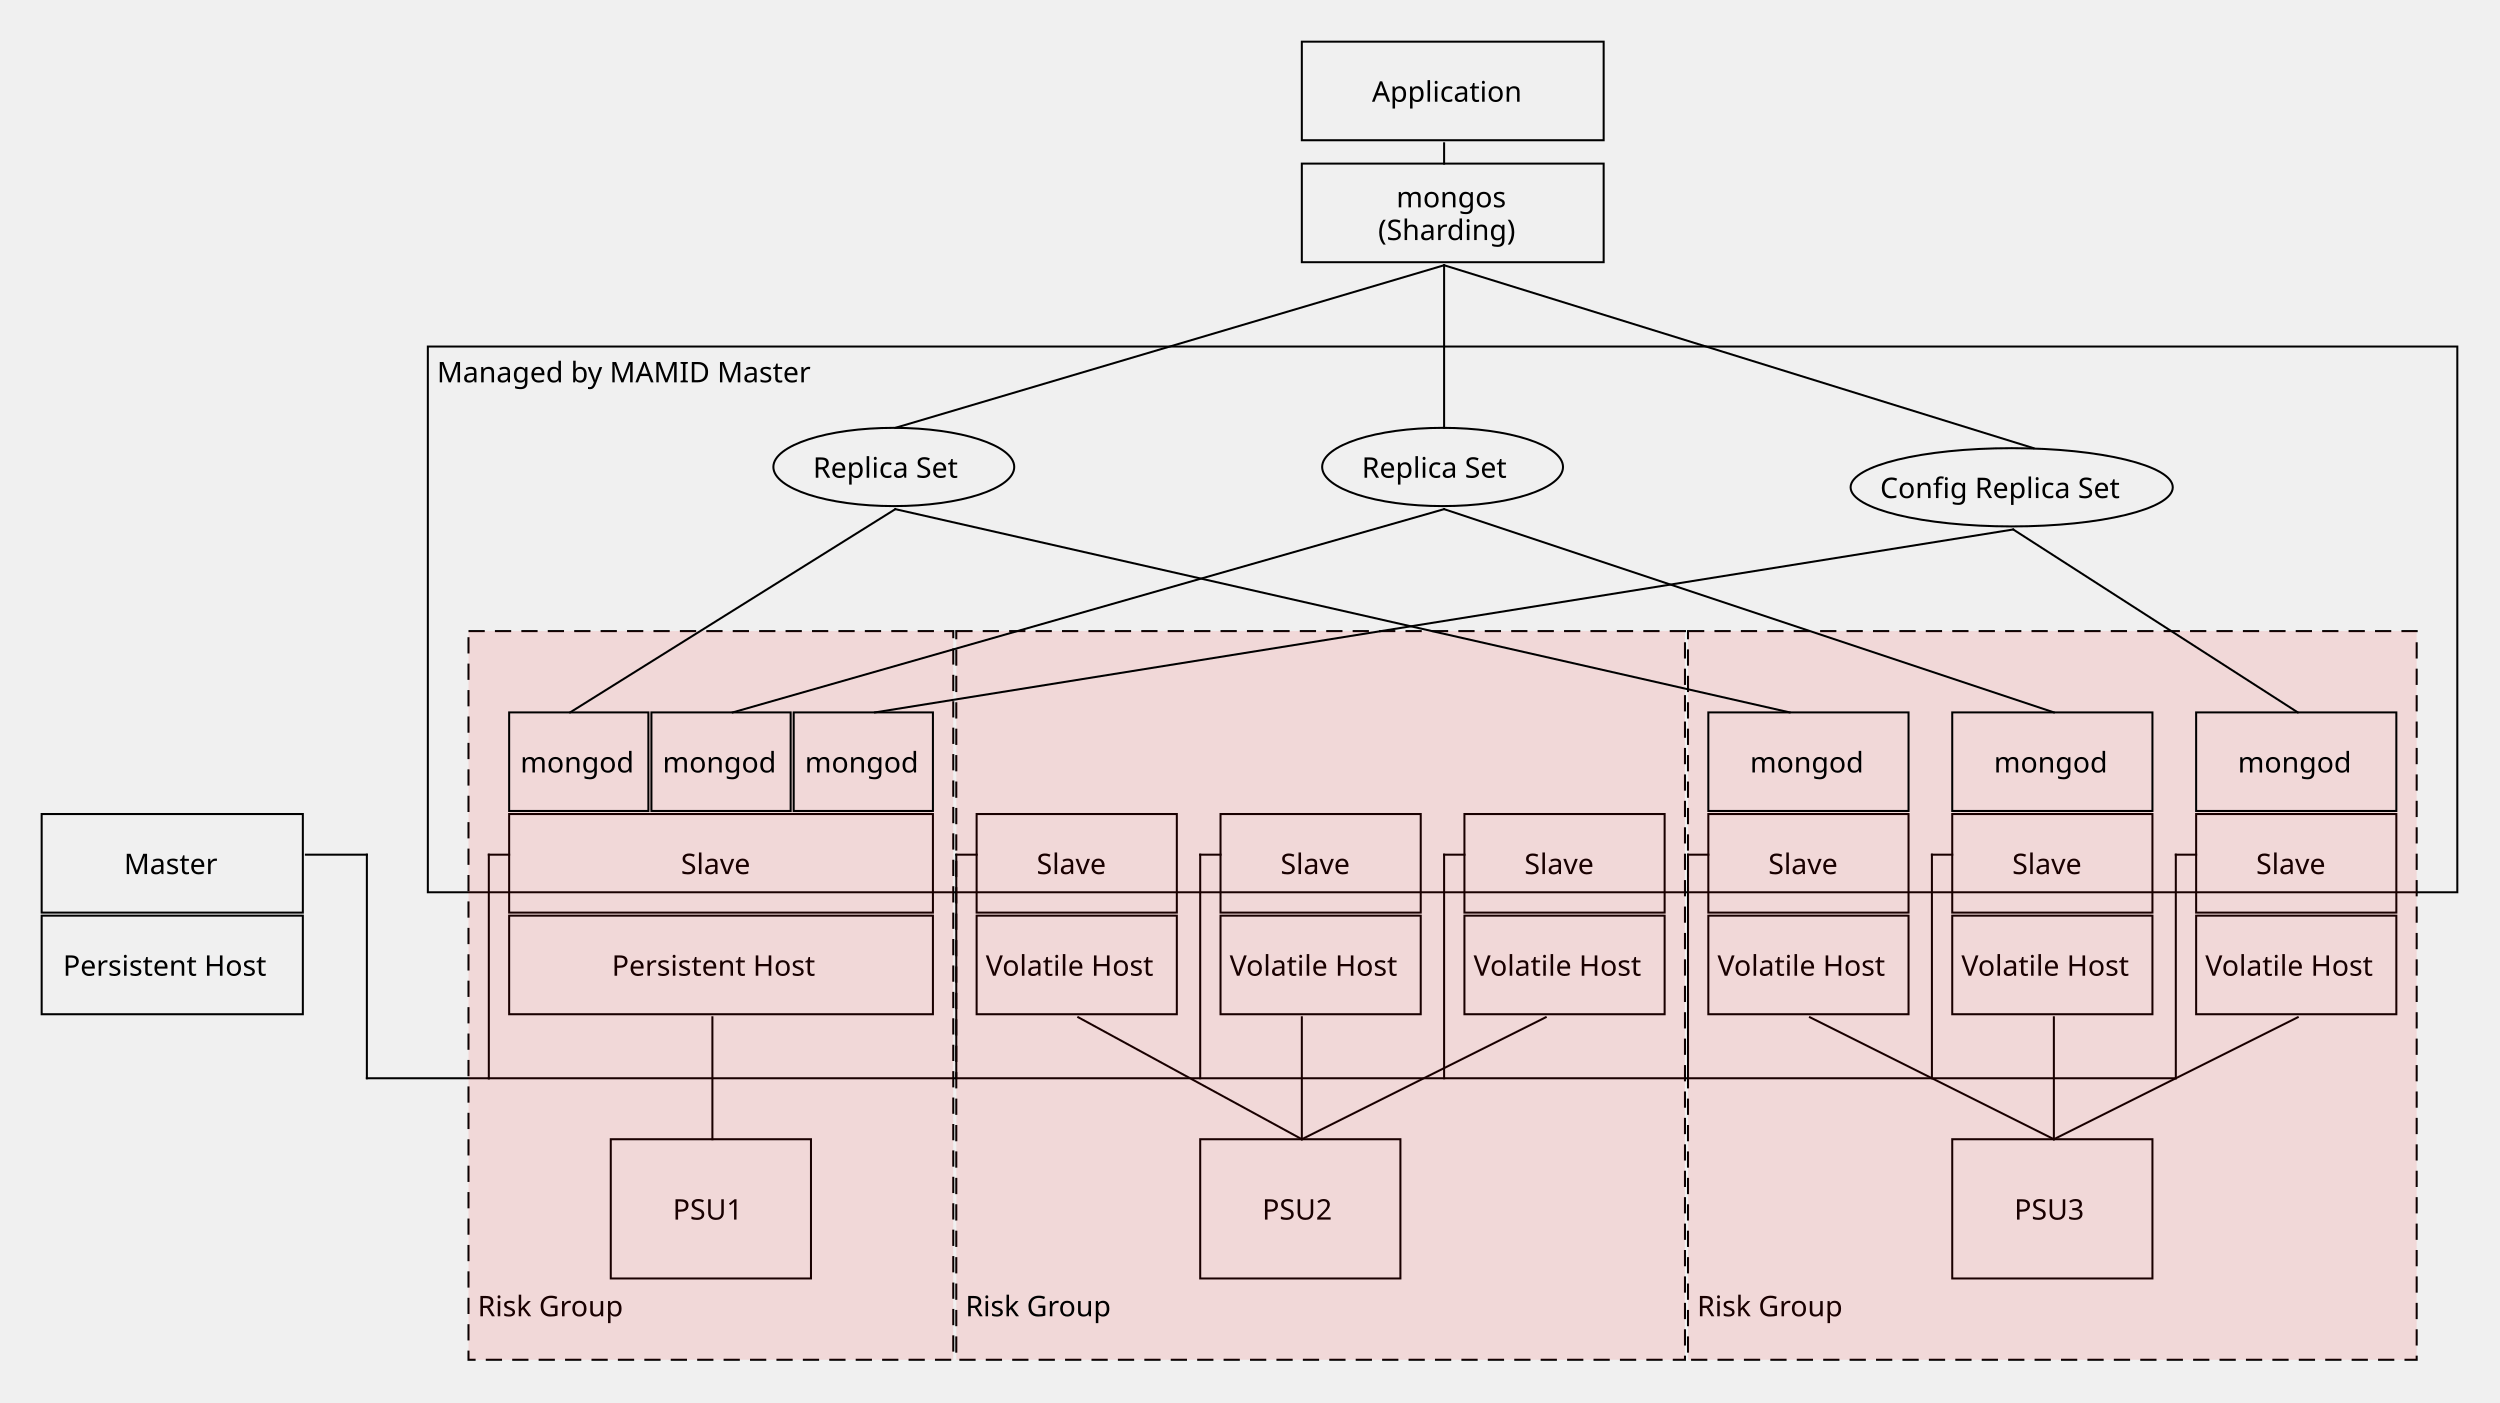
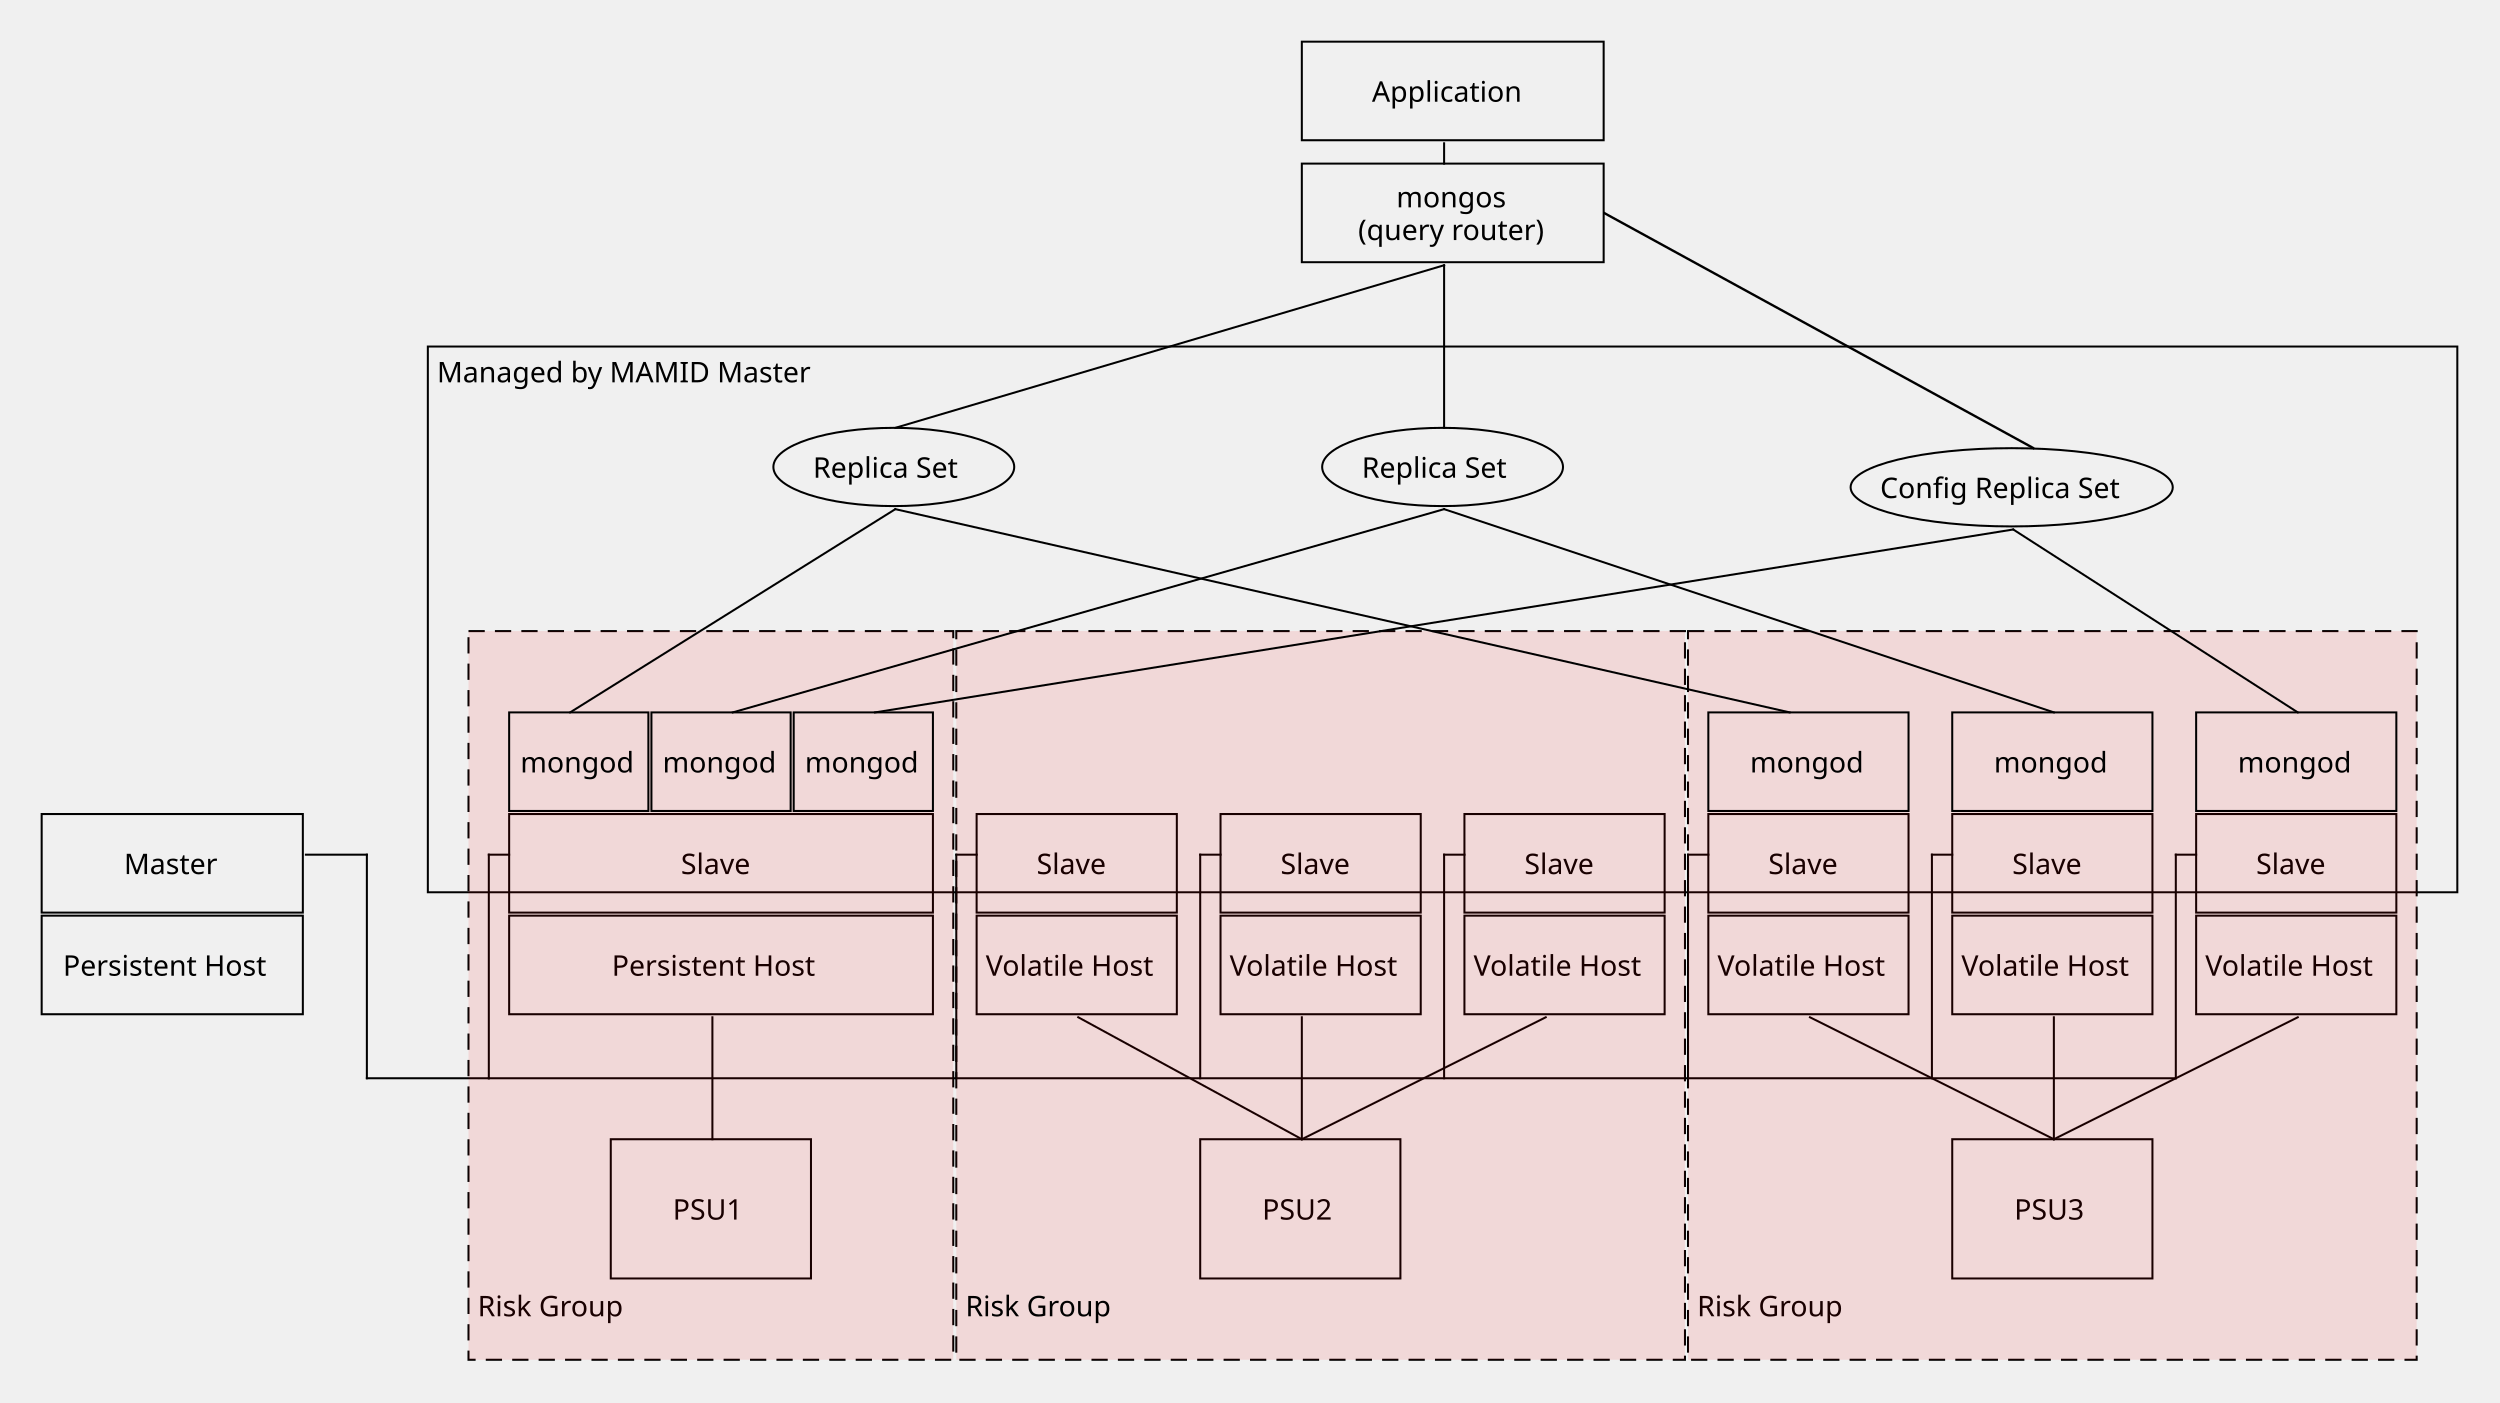
<svg xmlns="http://www.w3.org/2000/svg" version="1.1" id="svg5135" image-rendering="auto" stroke-dashoffset="0" font-size="12px" stroke-linejoin="miter" font-style="normal" font-family="'Dialog'" height="690" viewBox="20 90 1230 690" stroke-width="1" font-weight="normal" stroke-dasharray="none" fill="black" stroke-opacity="1" shape-rendering="auto" stroke-miterlimit="10" width="1230" stroke-linecap="square" stroke="black" text-rendering="auto" color-interpolation="auto" color-rendering="auto" fill-opacity="1">
  <defs id="genericDefs">
    <defs id="defs1">
      <clipPath clipPathUnits="userSpaceOnUse" id="clipPath1">
        <path d="M0 0 L2147483647 0 L2147483647 2147483647 L0 2147483647 L0 0 Z" id="path5142" />
      </clipPath>
      <clipPath clipPathUnits="userSpaceOnUse" id="clipPath2">
        <path d="M0 0 L0 360 L240 360 L240 0 Z" id="path5145" />
      </clipPath>
      <clipPath clipPathUnits="userSpaceOnUse" id="clipPath3">
        <path d="M0 0 L0 360 L360 360 L360 0 Z" id="path5148" />
      </clipPath>
      <clipPath clipPathUnits="userSpaceOnUse" id="clipPath4">
        <path d="M0 0 L0 270 L1000 270 L1000 0 Z" id="path5151" />
      </clipPath>
      <clipPath clipPathUnits="userSpaceOnUse" id="clipPath5">
        <path d="M0 0 L0 50 L130 50 L130 0 Z" id="path5154" />
      </clipPath>
      <clipPath clipPathUnits="userSpaceOnUse" id="clipPath6">
        <path d="M0 0 L0 70 L100 70 L100 0 Z" id="path5157" />
      </clipPath>
      <clipPath clipPathUnits="userSpaceOnUse" id="clipPath7">
        <path d="M0 0 L0 50 L100 50 L100 0 Z" id="path5160" />
      </clipPath>
      <clipPath clipPathUnits="userSpaceOnUse" id="clipPath8">
        <path d="M0 0 L0 40 L160 40 L160 0 Z" id="path5163" />
      </clipPath>
      <clipPath clipPathUnits="userSpaceOnUse" id="clipPath9">
        <path d="M0 0 L0 40 L120 40 L120 0 Z" id="path5166" />
      </clipPath>
      <clipPath clipPathUnits="userSpaceOnUse" id="clipPath10">
        <path d="M0 0 L0 50 L70 50 L70 0 Z" id="path5169" />
      </clipPath>
      <clipPath clipPathUnits="userSpaceOnUse" id="clipPath11">
        <path d="M0 0 L0 50 L210 50 L210 0 Z" id="path5172" />
      </clipPath>
      <clipPath clipPathUnits="userSpaceOnUse" id="clipPath12">
        <path d="M0 0 L0 50 L150 50 L150 0 Z" id="path5175" />
      </clipPath>
      <clipPath clipPathUnits="userSpaceOnUse" id="clipPath13">
        <path d="M0 0 L0 140 L120 140 L120 0 Z" id="path5178" />
      </clipPath>
      <clipPath clipPathUnits="userSpaceOnUse" id="clipPath14">
        <path d="M0 0 L0 90 L150 90 L150 0 Z" id="path5181" />
      </clipPath>
      <clipPath clipPathUnits="userSpaceOnUse" id="clipPath15">
        <path d="M0 0 L0 90 L30 90 L30 0 Z" id="path5184" />
      </clipPath>
      <clipPath clipPathUnits="userSpaceOnUse" id="clipPath16">
        <path d="M0 0 L0 90 L140 90 L140 0 Z" id="path5187" />
      </clipPath>
      <clipPath clipPathUnits="userSpaceOnUse" id="clipPath17">
        <path d="M0 0 L0 140 L40 140 L40 0 Z" id="path5190" />
      </clipPath>
      <clipPath clipPathUnits="userSpaceOnUse" id="clipPath18">
        <path d="M0 0 L0 30 L860 30 L860 0 Z" id="path5193" />
      </clipPath>
      <clipPath clipPathUnits="userSpaceOnUse" id="clipPath19">
        <path d="M0 0 L0 40 L30 40 L30 0 Z" id="path5196" />
      </clipPath>
      <clipPath clipPathUnits="userSpaceOnUse" id="clipPath20">
        <path d="M0 0 L0 120 L320 120 L320 0 Z" id="path5199" />
      </clipPath>
      <clipPath clipPathUnits="userSpaceOnUse" id="clipPath21">
        <path d="M0 0 L0 110 L30 110 L30 0 Z" id="path5202" />
      </clipPath>
      <clipPath clipPathUnits="userSpaceOnUse" id="clipPath22">
        <path d="M0 0 L0 110 L300 110 L300 0 Z" id="path5205" />
      </clipPath>
      <clipPath clipPathUnits="userSpaceOnUse" id="clipPath23">
        <path d="M0 0 L0 120 L590 120 L590 0 Z" id="path5208" />
      </clipPath>
      <clipPath clipPathUnits="userSpaceOnUse" id="clipPath24">
        <path d="M0 0 L0 120 L250 120 L250 0 Z" id="path5211" />
      </clipPath>
      <clipPath clipPathUnits="userSpaceOnUse" id="clipPath25">
        <path d="M0 0 L0 120 L170 120 L170 0 Z" id="path5214" />
      </clipPath>
      <clipPath clipPathUnits="userSpaceOnUse" id="clipPath26">
        <path d="M0 0 L0 130 L380 130 L380 0 Z" id="path5217" />
      </clipPath>
      <clipPath clipPathUnits="userSpaceOnUse" id="clipPath27">
        <path d="M0 0 L0 130 L330 130 L330 0 Z" id="path5220" />
      </clipPath>
      <clipPath clipPathUnits="userSpaceOnUse" id="clipPath28">
        <path d="M0 0 L0 130 L90 130 L90 0 Z" id="path5223" />
      </clipPath>
      <clipPath clipPathUnits="userSpaceOnUse" id="clipPath29">
        <path d="M0 0 L0 130 L470 130 L470 0 Z" id="path5226" />
      </clipPath>
      <clipPath clipPathUnits="userSpaceOnUse" id="clipPath30">
        <path d="M0 0 L0 130 L140 130 L140 0 Z" id="path5229" />
      </clipPath>
      <clipPath clipPathUnits="userSpaceOnUse" id="clipPath31">
        <path d="M0 0 L0 130 L190 130 L190 0 Z" id="path5232" />
      </clipPath>
    </defs>
  </defs>
  <g transform="translate(490,400)" id="g5254" style="fill:#ff0000;fill-opacity:0.098;stroke:#ff0000;stroke-opacity:0.098" />
  <g transform="translate(230,260)" id="g5264" style="fill:#ffffff;fill-opacity:0;stroke:#ffffff;stroke-opacity:0">
    <rect x="0.5" width="998.5" height="268.5" y="0.5" clip-path="url(#clipPath4)" id="rect5266" style="stroke:none" />
  </g>
  <g transform="translate(230,260)" id="g5268">
    <rect x="0.5" width="998.5" height="268.5" y="0.5" clip-path="url(#clipPath4)" id="rect5270" style="fill:none" />
    <text x="5" font-size="14px" y="18.109" clip-path="url(#clipPath4)" xml:space="preserve" id="text5272" style="font-size:14px;font-family:sans-serif;stroke:none">Managed by MAMID Master</text>
  </g>
  <g transform="translate(40,540)" id="g5274" style="fill:#ffffff;fill-opacity:0;stroke:#ffffff;stroke-opacity:0">
    <rect x="0.5" width="128.5" height="48.5" y="0.5" clip-path="url(#clipPath5)" id="rect5276" style="stroke:none" />
  </g>
  <g transform="translate(980,650)" id="g5284" style="fill:#ffffff;fill-opacity:0;stroke:#ffffff;stroke-opacity:0">
    <rect x="0.5" width="98.5" height="68.5" y="0.5" clip-path="url(#clipPath6)" id="rect5286" style="stroke:none" />
  </g>
  <g transform="translate(610,650)" id="g5294" style="fill:#ffffff;fill-opacity:0;stroke:#ffffff;stroke-opacity:0">
    <rect x="0.5" width="98.5" height="68.5" y="0.5" clip-path="url(#clipPath6)" id="rect5296" style="stroke:none" />
  </g>
  <g transform="translate(320,650)" id="g5304" style="fill:#ffffff;fill-opacity:0;stroke:#ffffff;stroke-opacity:0">
    <rect x="0.5" width="98.5" height="68.5" y="0.5" clip-path="url(#clipPath6)" id="rect5306" style="stroke:none" />
  </g>
  <g transform="translate(40,490)" id="g5314" style="fill:#ffffff;fill-opacity:0;stroke:#ffffff;stroke-opacity:0">
    <rect x="0.5" width="128.5" height="48.5" y="0.5" clip-path="url(#clipPath5)" id="rect5316" style="stroke:none" />
  </g>
  <g transform="translate(1100,540)" id="g5334" style="fill:#ffffff;fill-opacity:0;stroke:#ffffff;stroke-opacity:0">
    <rect x="0.5" width="98.5" height="48.5" y="0.5" clip-path="url(#clipPath7)" id="rect5336" style="stroke:none" />
  </g>
  <g transform="translate(1100,490)" id="g5344" style="fill:#ffffff;fill-opacity:0;stroke:#ffffff;stroke-opacity:0">
    <rect x="0.5" width="98.5" height="48.5" y="0.5" clip-path="url(#clipPath7)" id="rect5346" style="stroke:none" />
  </g>
  <g transform="translate(930,310)" id="g5474" style="fill:#ffffff;fill-opacity:0;stroke:#ffffff;stroke-opacity:0">
    <ellipse rx="79.25" ry="19.25" clip-path="url(#clipPath8)" cx="79.75" cy="19.75" id="ellipse5476" style="stroke:none" />
  </g>
  <g transform="translate(400,300)" id="g5504" style="fill:#ffffff;fill-opacity:0;stroke:#ffffff;stroke-opacity:0">
    <ellipse rx="59.25" ry="19.25" clip-path="url(#clipPath9)" cx="59.75" cy="19.75" id="ellipse5506" style="stroke:none" />
  </g>
  <g style="display:inline" id="layer2">
    <g transform="translate(40,540)" id="g5278">
      <rect x="0.5" width="128.5" height="48.5" y="0.5" clip-path="url(#clipPath5)" id="rect5280" style="fill:none" />
      <text x="11" font-size="14px" y="30.055" clip-path="url(#clipPath5)" xml:space="preserve" id="text5282" style="font-size:14px;font-family:sans-serif;stroke:none">Persistent Host</text>
    </g>
    <g transform="translate(1100,540)" id="g5338">
      <rect x="0.5" width="98.5" height="48.5" y="0.5" clip-path="url(#clipPath7)" id="rect5340" style="fill:none" />
      <text x="5" font-size="14px" y="30.055" clip-path="url(#clipPath7)" xml:space="preserve" id="text5342" style="font-size:14px;font-family:sans-serif;stroke:none">Volatile Host</text>
    </g>
    <g transform="translate(980,540)" id="g5368">
      <rect x="0.5" width="98.5" height="48.5" y="0.5" clip-path="url(#clipPath7)" id="rect5370" style="fill:none" />
      <text x="5" font-size="14px" y="30.055" clip-path="url(#clipPath7)" xml:space="preserve" id="text5372" style="font-size:14px;font-family:sans-serif;stroke:none">Volatile Host</text>
    </g>
    <g transform="translate(860,540)" id="g5398">
      <rect x="0.5" width="98.5" height="48.5" y="0.5" clip-path="url(#clipPath7)" id="rect5400" style="fill:none" />
      <text x="5" font-size="14px" y="30.055" clip-path="url(#clipPath7)" xml:space="preserve" id="text5402" style="font-size:14px;font-family:sans-serif;stroke:none">Volatile Host</text>
    </g>
    <g transform="translate(740,540)" id="g5428">
      <rect x="0.5" width="98.5" height="48.5" y="0.5" clip-path="url(#clipPath7)" id="rect5430" style="fill:none" />
      <text x="5" font-size="14px" y="30.055" clip-path="url(#clipPath7)" xml:space="preserve" id="text5432" style="font-size:14px;font-family:sans-serif;stroke:none">Volatile Host</text>
    </g>
    <g transform="translate(620,540)" id="g5458">
      <rect x="0.5" width="98.5" height="48.5" y="0.5" clip-path="url(#clipPath7)" id="rect5460" style="fill:none" />
      <text x="5" font-size="14px" y="30.055" clip-path="url(#clipPath7)" xml:space="preserve" id="text5462" style="font-size:14px;font-family:sans-serif;stroke:none">Volatile Host</text>
    </g>
    <g transform="translate(500,540)" id="g5558">
      <rect x="0.5" width="98.5" height="48.5" y="0.5" clip-path="url(#clipPath7)" id="rect5560" style="fill:none" />
      <text x="5" font-size="14px" y="30.055" clip-path="url(#clipPath7)" xml:space="preserve" id="text5562" style="font-size:14px;font-family:sans-serif;stroke:none">Volatile Host</text>
    </g>
    <g transform="translate(270,540)" id="g5600">
      <rect x="0.5" width="208.5" height="48.5" y="0.5" clip-path="url(#clipPath11)" id="rect5602" style="fill:none" />
      <text x="51" font-size="14px" y="30.055" clip-path="url(#clipPath11)" xml:space="preserve" id="text5604" style="font-size:14px;font-family:sans-serif;stroke:none">Persistent Host</text>
    </g>
    <g transform="translate(980,650)" id="g5288">
      <rect x="0.5" width="98.5" height="68.5" y="0.5" clip-path="url(#clipPath6)" id="rect5290" style="fill:none" />
      <text x="31" font-size="14px" y="40.055" clip-path="url(#clipPath6)" xml:space="preserve" id="text5292" style="font-size:14px;font-family:sans-serif;stroke:none">PSU3</text>
    </g>
    <g transform="translate(610,650)" id="g5298">
      <rect x="0.5" width="98.5" height="68.5" y="0.5" clip-path="url(#clipPath6)" id="rect5300" style="fill:none" />
      <text x="31" font-size="14px" y="40.055" clip-path="url(#clipPath6)" xml:space="preserve" id="text5302" style="font-size:14px;font-family:sans-serif;stroke:none">PSU2</text>
    </g>
    <g transform="translate(320,650)" id="g5308">
      <rect x="0.5" width="98.5" height="68.5" y="0.5" clip-path="url(#clipPath6)" id="rect5310" style="fill:none" />
      <text x="31" font-size="14px" y="40.055" clip-path="url(#clipPath6)" xml:space="preserve" id="text5312" style="font-size:14px;font-family:sans-serif;stroke:none">PSU1</text>
    </g>
    <g transform="translate(1020,580)" id="g5614">
      <path d="m 130.5,10.5 -120,60" clip-path="url(#clipPath14)" id="path5616" style="fill:none" />
    </g>
    <g transform="translate(900,580)" id="g5622">
      <path d="m 10.5,10.5 120,60" clip-path="url(#clipPath14)" id="path5624" style="fill:none" />
    </g>
    <g transform="translate(650,580)" id="g5626">
      <path d="m 130.5,10.5 -120,60" clip-path="url(#clipPath14)" id="path5628" style="fill:none" />
    </g>
    <g transform="translate(540,580)" id="g5634">
      <path d="m 10.5,10.5 110,60" clip-path="url(#clipPath16)" id="path5636" style="fill:none" />
    </g>
    <g transform="translate(360,580)" id="g5638">
      <path d="m 10.5,10.5 0,60" clip-path="url(#clipPath15)" id="path5640" style="fill:none" />
    </g>
    <g transform="translate(1020,580)" id="g5618">
      <path d="m 10.5,10.5 0,60" clip-path="url(#clipPath15)" id="path5620" style="fill:none" />
    </g>
    <g transform="translate(650,580)" id="g5630">
      <path d="m 10.5,10.5 0,60" clip-path="url(#clipPath15)" id="path5632" style="fill:none" />
    </g>
    <g transform="translate(40,490)" id="g5318" style="display:inline">
      <rect x="0.5" width="128.5" height="48.5" y="0.5" clip-path="url(#clipPath5)" id="rect5320" style="fill:none" />
      <text x="41" font-size="14px" y="30.055" clip-path="url(#clipPath5)" xml:space="preserve" id="text5322" style="font-size:14px;font-family:sans-serif;stroke:none">Master</text>
    </g>
    <rect x="0.5" width="208.5" height="48.5" y="0.5" clip-path="url(#clipPath11)" id="rect5550" style="display:inline;fill:none" transform="translate(270,490)" />
    <g transform="translate(860,490)" id="g5408" style="display:inline">
      <rect x="0.5" width="98.5" height="48.5" y="0.5" clip-path="url(#clipPath7)" id="rect5410" style="fill:none" />
      <text x="30" font-size="14px" y="30.055" clip-path="url(#clipPath7)" xml:space="preserve" id="text5412" style="font-size:14px;font-family:sans-serif;stroke:none">Slave</text>
    </g>
    <g transform="translate(1100,490)" id="g5348" style="display:inline">
      <rect x="0.5" width="98.5" height="48.5" y="0.5" clip-path="url(#clipPath7)" id="rect5350" style="fill:none" />
      <text x="30" font-size="14px" y="30.055" clip-path="url(#clipPath7)" xml:space="preserve" id="text5352" style="font-size:14px;font-family:sans-serif;stroke:none">Slave</text>
    </g>
    <g transform="translate(980,490)" id="g5378" style="display:inline">
      <rect x="0.5" width="98.5" height="48.5" y="0.5" clip-path="url(#clipPath7)" id="rect5380" style="fill:none" />
      <text x="30" font-size="14px" y="30.055" clip-path="url(#clipPath7)" xml:space="preserve" id="text5382" style="font-size:14px;font-family:sans-serif;stroke:none">Slave</text>
    </g>
    <g transform="translate(270,490)" id="g5548" style="display:inline">
      <text x="85" font-size="14px" y="30.055" clip-path="url(#clipPath11)" xml:space="preserve" id="text5552" style="font-size:14px;font-family:sans-serif;stroke:none">Slave</text>
    </g>
  </g>
  <g style="display:inline" id="layer11">
    <g transform="translate(740,490)" id="g5438" style="display:inline">
      <rect x="0.5" width="98.5" height="48.5" y="0.5" clip-path="url(#clipPath7)" id="rect5440" style="fill:none" />
      <text x="30" font-size="14px" y="30.055" clip-path="url(#clipPath7)" xml:space="preserve" id="text5442" style="font-size:14px;font-family:sans-serif;stroke:none">Slave</text>
    </g>
    <g transform="translate(620,490)" id="g5468" style="display:inline">
      <rect x="0.5" width="98.5" height="48.5" y="0.5" clip-path="url(#clipPath7)" id="rect5470" style="fill:none" />
      <text x="30" font-size="14px" y="30.055" clip-path="url(#clipPath7)" xml:space="preserve" id="text5472" style="font-size:14px;font-family:sans-serif;stroke:none">Slave</text>
    </g>
    <g transform="translate(500,490)" id="g5590" style="display:inline">
      <rect x="0.5" width="98.5" height="48.5" y="0.5" clip-path="url(#clipPath7)" id="rect5592" style="fill:none" />
      <text x="30" font-size="14px" y="30.055" clip-path="url(#clipPath7)" xml:space="preserve" id="text5594" style="font-size:14px;font-family:sans-serif;stroke:none">Slave</text>
    </g>
  </g>
  <g style="display:inline" id="layer4">
    <g transform="translate(980,490)" id="g5374" style="fill:#ffffff;fill-opacity:0;stroke:#ffffff;stroke-opacity:0">
      <rect x="0.5" width="98.5" height="48.5" y="0.5" clip-path="url(#clipPath7)" id="rect5376" style="stroke:none" />
    </g>
    <g transform="translate(860,490)" id="g5404" style="fill:#ffffff;fill-opacity:0;stroke:#ffffff;stroke-opacity:0">
      <rect x="0.5" width="98.5" height="48.5" y="0.5" clip-path="url(#clipPath7)" id="rect5406" style="stroke:none" />
    </g>
    <g transform="translate(740,490)" id="g5434" style="fill:#ffffff;fill-opacity:0;stroke:#ffffff;stroke-opacity:0">
      <rect x="0.5" width="98.5" height="48.5" y="0.5" clip-path="url(#clipPath7)" id="rect5436" style="stroke:none" />
    </g>
    <g transform="translate(620,490)" id="g5464" style="fill:#ffffff;fill-opacity:0;stroke:#ffffff;stroke-opacity:0">
      <rect x="0.5" width="98.5" height="48.5" y="0.5" clip-path="url(#clipPath7)" id="rect5466" style="stroke:none" />
    </g>
    <g transform="translate(270,490)" id="g5544" style="fill:#ffffff;fill-opacity:0;stroke:#ffffff;stroke-opacity:0">
      <rect x="0.5" width="208.5" height="48.5" y="0.5" clip-path="url(#clipPath11)" id="rect5546" style="stroke:none" />
    </g>
    <g transform="translate(500,490)" id="g5586" style="fill:#ffffff;fill-opacity:0;stroke:#ffffff;stroke-opacity:0">
      <rect x="0.5" width="98.5" height="48.5" y="0.5" clip-path="url(#clipPath7)" id="rect5588" style="stroke:none" />
    </g>
    <g transform="translate(980,540)" id="g5364" style="display:inline;fill:#ffffff;fill-opacity:0;stroke:#ffffff;stroke-opacity:0">
      <rect x="0.5" width="98.5" height="48.5" y="0.5" clip-path="url(#clipPath7)" id="rect5366" style="stroke:none" />
    </g>
    <g transform="translate(860,540)" id="g5394" style="display:inline;fill:#ffffff;fill-opacity:0;stroke:#ffffff;stroke-opacity:0">
      <rect x="0.5" width="98.5" height="48.5" y="0.5" clip-path="url(#clipPath7)" id="rect5396" style="stroke:none" />
    </g>
    <g transform="translate(740,540)" id="g5424" style="display:inline;fill:#ffffff;fill-opacity:0;stroke:#ffffff;stroke-opacity:0">
      <rect x="0.5" width="98.5" height="48.5" y="0.5" clip-path="url(#clipPath7)" id="rect5426" style="stroke:none" />
    </g>
    <g transform="translate(620,540)" id="g5454" style="display:inline;fill:#ffffff;fill-opacity:0;stroke:#ffffff;stroke-opacity:0">
      <rect x="0.5" width="98.5" height="48.5" y="0.5" clip-path="url(#clipPath7)" id="rect5456" style="stroke:none" />
    </g>
    <g transform="translate(500,540)" id="g5554" style="display:inline;fill:#ffffff;fill-opacity:0;stroke:#ffffff;stroke-opacity:0">
      <rect x="0.5" width="98.5" height="48.5" y="0.5" clip-path="url(#clipPath7)" id="rect5556" style="stroke:none" />
    </g>
    <g transform="translate(270,540)" id="g5596" style="display:inline;fill:#ffffff;fill-opacity:0;stroke:#ffffff;stroke-opacity:0">
      <rect x="0.5" width="208.5" height="48.5" y="0.5" clip-path="url(#clipPath11)" id="rect5598" style="stroke:none" />
    </g>
    <g transform="translate(160,500)" id="g5606" style="display:inline">
      <path d="m 10.5,10.5 30,0" clip-path="url(#clipPath13)" id="path5608" style="fill:none" />
      <path d="m 40.5,10.5 0,110" clip-path="url(#clipPath13)" id="path5610" style="fill:none" />
      <path d="m 40.5,120.5 60,0" clip-path="url(#clipPath13)" id="path5612" style="fill:none" />
    </g>
    <g transform="translate(1080,500)" id="g5642" style="display:inline">
      <path d="m 20.5,10.5 -10,0" clip-path="url(#clipPath17)" id="path5644" style="fill:none" />
      <path d="m 10.5,10.5 0,110" clip-path="url(#clipPath17)" id="path5646" style="fill:none" />
    </g>
    <g transform="translate(960,500)" id="g5648" style="display:inline">
      <path d="m 20.5,10.5 -10,0" clip-path="url(#clipPath17)" id="path5650" style="fill:none" />
      <path d="m 10.5,10.5 0,110" clip-path="url(#clipPath17)" id="path5652" style="fill:none" />
    </g>
    <g transform="translate(840,500)" id="g5654" style="display:inline">
      <path d="m 20.5,10.5 -10,0" clip-path="url(#clipPath17)" id="path5656" style="fill:none" />
      <path d="m 10.5,10.5 0,110" clip-path="url(#clipPath17)" id="path5658" style="fill:none" />
    </g>
    <g transform="translate(250,500)" id="g5678" style="display:inline">
      <path d="m 20.5,10.5 -10,0" clip-path="url(#clipPath17)" id="path5680" style="fill:none" />
      <path d="m 10.5,10.5 0,110" clip-path="url(#clipPath17)" id="path5682" style="fill:none" />
    </g>
    <g transform="translate(250,610)" id="g5684" style="display:inline">
      <path d="m 10.5,10.5 830,0" clip-path="url(#clipPath18)" id="path5686" style="fill:none" />
    </g>
  </g>
  <g style="display:inline" id="layer12">
    <g transform="translate(720,500)" id="g5660" style="display:inline">
      <path d="m 20.5,10.5 -10,0" clip-path="url(#clipPath17)" id="path5662" style="fill:none" />
      <path d="m 10.5,10.5 0,110" clip-path="url(#clipPath17)" id="path5664" style="fill:none" />
    </g>
    <g transform="translate(600,500)" id="g5666" style="display:inline">
      <path d="m 20.5,10.5 -10,0" clip-path="url(#clipPath17)" id="path5668" style="fill:none" />
      <path d="m 10.5,10.5 0,110" clip-path="url(#clipPath17)" id="path5670" style="fill:none" />
    </g>
    <g transform="translate(480,500)" id="g5672" style="display:inline">
      <path d="m 20.5,10.5 -10,0" clip-path="url(#clipPath17)" id="path5674" style="fill:none" />
      <path d="m 10.5,10.5 0,110" clip-path="url(#clipPath17)" id="path5676" style="fill:none" />
    </g>
  </g>
  <g style="display:inline" id="layer3">
    <g stroke-miterlimit="5" transform="translate(250,400)" id="g5238" style="stroke-linecap:butt;stroke-miterlimit:5;stroke-dasharray:8, 5">
      <rect x="0.5" width="238.5" height="358.5" y="0.5" clip-path="url(#clipPath2)" id="rect5240" style="fill:none" />
      <text x="5" font-size="14px" y="337.613" clip-path="url(#clipPath2)" xml:space="preserve" id="text5242" style="font-size:14px;font-family:sans-serif;stroke:none">Risk Group</text>
    </g>
    <g stroke-miterlimit="5" transform="translate(850,400)" id="g5248" style="stroke-linecap:butt;stroke-miterlimit:5;stroke-dasharray:8, 5">
      <rect x="0.5" width="358.5" height="358.5" y="0.5" clip-path="url(#clipPath3)" id="rect5250" style="fill:none" />
      <text x="5" font-size="14px" y="337.613" clip-path="url(#clipPath3)" xml:space="preserve" id="text5252" style="font-size:14px;font-family:sans-serif;stroke:none">Risk Group</text>
    </g>
    <rect x="0.5" width="358.5" height="358.5" y="0.5" clip-path="url(#clipPath3)" id="rect5260" style="fill:none;stroke-linecap:butt;stroke-miterlimit:5;stroke-dasharray:8, 5" transform="translate(490,400)" />
    <g transform="translate(250,400)" id="g5234" style="fill:#ff0000;fill-opacity:0.098;stroke:#ff0000;stroke-opacity:0.098">
      <rect x="0.5" width="238.5" height="358.5" y="0.5" clip-path="url(#clipPath2)" id="rect5236" style="stroke:none" />
    </g>
    <g transform="translate(850,400)" id="g5244" style="fill:#ff0000;fill-opacity:0.098;stroke:#ff0000;stroke-opacity:0.098">
      <rect x="0.5" width="358.5" height="358.5" y="0.5" clip-path="url(#clipPath3)" id="rect5246" style="stroke:none" />
    </g>
    <rect x="0.5" width="358.5" height="358.5" y="0.5" clip-path="url(#clipPath3)" id="rect5256" style="fill:#ff0000;fill-opacity:0.098;stroke:none;stroke-opacity:0.098" transform="translate(490,400)" />
    <g stroke-miterlimit="5" transform="translate(490,400)" id="g5258" style="stroke-linecap:butt;stroke-miterlimit:5;stroke-dasharray:8, 5">
      <text x="5" font-size="14px" y="337.613" clip-path="url(#clipPath3)" xml:space="preserve" id="text5262" style="font-size:14px;font-family:sans-serif;stroke:none">Risk Group</text>
    </g>
  </g>
  <g style="display:inline" id="layer6">
    <g transform="translate(930,310)" id="g5478">
      <ellipse rx="79.25" ry="19.25" clip-path="url(#clipPath8)" cx="79.75" cy="19.75" id="ellipse5480" style="fill:none" />
      <text x="15" font-size="14px" y="25.055" clip-path="url(#clipPath8)" xml:space="preserve" id="text5482" style="font-size:14px;font-family:sans-serif;stroke:none">Config Replica Set</text>
    </g>
    <g transform="translate(670,300)" id="g5488">
      <ellipse rx="59.25" ry="19.25" clip-path="url(#clipPath9)" cx="59.75" cy="19.75" id="ellipse5490" style="fill:none" />
      <text x="20" font-size="14px" y="25.055" clip-path="url(#clipPath9)" xml:space="preserve" id="text5492" style="font-size:14px;font-family:sans-serif;stroke:none">Replica Set</text>
    </g>
    <g transform="translate(400,300)" id="g5508">
      <ellipse rx="59.25" ry="19.25" clip-path="url(#clipPath9)" cx="59.75" cy="19.75" id="ellipse5510" style="fill:none" />
      <text x="20" font-size="14px" y="25.055" clip-path="url(#clipPath9)" xml:space="preserve" id="text5512" style="font-size:14px;font-family:sans-serif;stroke:none">Replica Set</text>
    </g>
  </g>
  <g style="display:inline" id="layer7">
    <g transform="translate(1100,440)" id="g5324" style="fill:#ffffff;fill-opacity:0;stroke:#ffffff;stroke-opacity:0">
      <rect x="0.5" width="98.5" height="48.5" y="0.5" clip-path="url(#clipPath7)" id="rect5326" style="stroke:none" />
    </g>
    <g transform="translate(1100,440)" id="g5328">
      <rect x="0.5" width="98.5" height="48.5" y="0.5" clip-path="url(#clipPath7)" id="rect5330" style="fill:none" />
      <text x="21" font-size="14px" y="30.055" clip-path="url(#clipPath7)" xml:space="preserve" id="text5332" style="font-size:14px;font-family:sans-serif;stroke:none">mongod</text>
    </g>
    <g transform="translate(980,440)" id="g5354" style="fill:#ffffff;fill-opacity:0;stroke:#ffffff;stroke-opacity:0">
      <rect x="0.5" width="98.5" height="48.5" y="0.5" clip-path="url(#clipPath7)" id="rect5356" style="stroke:none" />
    </g>
    <g transform="translate(980,440)" id="g5358">
      <rect x="0.5" width="98.5" height="48.5" y="0.5" clip-path="url(#clipPath7)" id="rect5360" style="fill:none" />
      <text x="21" font-size="14px" y="30.055" clip-path="url(#clipPath7)" xml:space="preserve" id="text5362" style="font-size:14px;font-family:sans-serif;stroke:none">mongod</text>
    </g>
    <g transform="translate(860,440)" id="g5384" style="fill:#ffffff;fill-opacity:0;stroke:#ffffff;stroke-opacity:0">
      <rect x="0.5" width="98.5" height="48.5" y="0.5" clip-path="url(#clipPath7)" id="rect5386" style="stroke:none" />
    </g>
    <g transform="translate(860,440)" id="g5388">
      <rect x="0.5" width="98.5" height="48.5" y="0.5" clip-path="url(#clipPath7)" id="rect5390" style="fill:none" />
      <text x="21" font-size="14px" y="30.055" clip-path="url(#clipPath7)" xml:space="preserve" id="text5392" style="font-size:14px;font-family:sans-serif;stroke:none">mongod</text>
    </g>
    <g transform="translate(740,440)" id="g5414" style="fill:#ffffff;fill-opacity:0;stroke:#ffffff;stroke-opacity:0">
      <rect x="0.5" width="98.5" height="48.5" y="0.5" clip-path="url(#clipPath7)" id="rect5416" style="stroke:none" />
    </g>
    <g transform="translate(620,440)" id="g5444" style="fill:#ffffff;fill-opacity:0;stroke:#ffffff;stroke-opacity:0">
      <rect x="0.5" width="98.5" height="48.5" y="0.5" clip-path="url(#clipPath7)" id="rect5446" style="stroke:none" />
    </g>
    <g transform="translate(270,440)" id="g5494" style="fill:#ffffff;fill-opacity:0;stroke:#ffffff;stroke-opacity:0">
      <rect x="0.5" width="68.5" height="48.5" y="0.5" clip-path="url(#clipPath10)" id="rect5496" style="stroke:none" />
    </g>
    <g transform="translate(270,440)" id="g5498">
      <rect x="0.5" width="68.5" height="48.5" y="0.5" clip-path="url(#clipPath10)" id="rect5500" style="fill:none" />
      <text x="6" font-size="14px" y="30.055" clip-path="url(#clipPath10)" xml:space="preserve" id="text5502" style="font-size:14px;font-family:sans-serif;stroke:none">mongod</text>
    </g>
    <g transform="translate(500,440)" id="g5514" style="fill:#ffffff;fill-opacity:0;stroke:#ffffff;stroke-opacity:0">
      <rect x="0.5" width="98.5" height="48.5" y="0.5" clip-path="url(#clipPath7)" id="rect5516" style="stroke:none" />
    </g>
    <g transform="translate(340,440)" id="g5524" style="fill:#ffffff;fill-opacity:0;stroke:#ffffff;stroke-opacity:0">
      <rect x="0.5" width="68.5" height="48.5" y="0.5" clip-path="url(#clipPath10)" id="rect5526" style="stroke:none" />
    </g>
    <g transform="translate(340,440)" id="g5528">
      <rect x="0.5" width="68.5" height="48.5" y="0.5" clip-path="url(#clipPath10)" id="rect5530" style="fill:none" />
      <text x="6" font-size="14px" y="30.055" clip-path="url(#clipPath10)" xml:space="preserve" id="text5532" style="font-size:14px;font-family:sans-serif;stroke:none">mongod</text>
    </g>
    <g transform="translate(410,440)" id="g5534" style="fill:#ffffff;fill-opacity:0;stroke:#ffffff;stroke-opacity:0">
      <rect x="0.5" width="68.5" height="48.5" y="0.5" clip-path="url(#clipPath10)" id="rect5536" style="stroke:none" />
    </g>
    <g transform="translate(410,440)" id="g5538">
      <rect x="0.5" width="68.5" height="48.5" y="0.5" clip-path="url(#clipPath10)" id="rect5540" style="fill:none" />
      <text x="6" font-size="14px" y="30.055" clip-path="url(#clipPath10)" xml:space="preserve" id="text5542" style="font-size:14px;font-family:sans-serif;stroke:none">mongod</text>
    </g>
    <g transform="translate(440,340)" id="g5704">
      <path d="m 10.5,100.5 560,-90" clip-path="url(#clipPath23)" id="path5706" style="fill:none" />
    </g>
    <g transform="translate(1000,340)" id="g5712">
      <path d="m 150.5,100.5 -140,-90" clip-path="url(#clipPath25)" id="path5714" style="fill:none" />
    </g>
    <g transform="translate(370,330)" id="g5716">
      <path d="m 10.5,110.5 350,-100" clip-path="url(#clipPath26)" id="path5718" style="fill:none" />
    </g>
    <g transform="translate(720,330)" id="g5720">
      <path d="M 310.5,110.5 10.5,10.5" clip-path="url(#clipPath27)" id="path5722" style="fill:none" />
    </g>
    <g transform="translate(450,330)" id="g5728">
      <path d="M 450.5,110.5 10.5,10.5" clip-path="url(#clipPath29)" id="path5730" style="fill:none" />
    </g>
    <g transform="translate(290,330)" id="g5736">
      <path d="m 10.5,110.5 160,-100" clip-path="url(#clipPath31)" id="path5738" style="fill:none" />
    </g>
  </g>
  <g style="display:none" id="layer10">
    <g transform="translate(740,440)" id="g5418" style="display:inline">
      <rect x="0.5" width="98.5" height="48.5" y="0.5" clip-path="url(#clipPath7)" id="rect5420" style="fill:none" />
      <text x="21" font-size="14px" y="30.055" clip-path="url(#clipPath7)" xml:space="preserve" id="text5422" style="font-size:14px;font-family:sans-serif;stroke:none">mongod</text>
    </g>
    <g transform="translate(620,440)" id="g5448" style="display:inline">
      <rect x="0.5" width="98.5" height="48.5" y="0.5" clip-path="url(#clipPath7)" id="rect5450" style="fill:none" />
      <text x="21" font-size="14px" y="30.055" clip-path="url(#clipPath7)" xml:space="preserve" id="text5452" style="font-size:14px;font-family:sans-serif;stroke:none">mongod</text>
    </g>
    <g transform="translate(500,440)" id="g5518" style="display:inline">
      <rect x="0.5" width="98.5" height="48.5" y="0.5" clip-path="url(#clipPath7)" id="rect5520" style="fill:none" />
      <text x="21" font-size="14px" y="30.055" clip-path="url(#clipPath7)" xml:space="preserve" id="text5522" style="font-size:14px;font-family:sans-serif;stroke:none">mongod</text>
    </g>
    <g transform="translate(780,340)" id="g5708" style="display:inline">
      <path d="m 10.5,100.5 220,-90" clip-path="url(#clipPath24)" id="path5710" style="fill:none" />
    </g>
    <g transform="translate(660,330)" id="g5724" style="display:inline">
      <path d="m 10.5,110.5 60,-100" clip-path="url(#clipPath28)" id="path5726" style="fill:none" />
    </g>
    <g transform="translate(450,330)" id="g5732" style="display:inline">
      <path d="M 120.5,110.5 10.5,10.5" clip-path="url(#clipPath30)" id="path5734" style="fill:none" />
    </g>
  </g>
  <g style="display:inline" id="layer8">
    <g transform="translate(670,300)" id="g5484" style="fill:#ffffff;fill-opacity:0;stroke:#ffffff;stroke-opacity:0">
      <ellipse rx="59.25" ry="19.25" clip-path="url(#clipPath9)" cx="59.75" cy="19.75" id="ellipse5486" style="stroke:none" />
    </g>
    <g transform="translate(660,110)" id="g5564" style="fill:#ffffff;fill-opacity:0;stroke:#ffffff;stroke-opacity:0">
      <rect x="0.5" width="148.5" height="48.5" y="0.5" clip-path="url(#clipPath12)" id="rect5566" style="stroke:none" />
    </g>
    <g transform="translate(660,110)" id="g5568">
      <rect x="0.5" width="148.5" height="48.5" y="0.5" clip-path="url(#clipPath12)" id="rect5570" style="fill:none" />
      <text x="35" font-size="14px" y="30.055" clip-path="url(#clipPath12)" xml:space="preserve" id="text5572" style="font-size:14px;font-family:sans-serif;stroke:none">Application</text>
    </g>
    <g transform="translate(660,170)" id="g5574" style="fill:#ffffff;fill-opacity:0;stroke:#ffffff;stroke-opacity:0">
      <rect x="0.5" width="148.5" height="48.5" y="0.5" clip-path="url(#clipPath12)" id="rect5576" style="stroke:none" />
    </g>
    <g transform="translate(660,170)" id="g5578">
      <rect x="0.5" width="148.5" height="48.5" y="0.5" clip-path="url(#clipPath12)" id="rect5580" style="fill:none" />
      <text x="47" font-size="14px" y="22" clip-path="url(#clipPath12)" xml:space="preserve" id="text5582" style="font-size:14px;font-family:sans-serif;stroke:none">mongos</text>
-       <text x="38" font-size="14px" y="38.109" clip-path="url(#clipPath12)" xml:space="preserve" id="text5584" style="font-size:14px;font-family:sans-serif;stroke:none">(Sharding)</text>
+       <text transform="translate(-9.81966,0)" x="38" font-size="14px" y="38.109" clip-path="url(#clipPath12)" xml:space="preserve" id="text5584" style="font-size:14px;font-family:sans-serif;stroke:none">(query router)</text>
    </g>
    <g transform="translate(720,150)" id="g5688">
      <path d="m 10.5,10.5 0,10" clip-path="url(#clipPath19)" id="path5690" style="fill:none" />
    </g>
    <g transform="translate(720,210)" id="g5692">
-       <path d="m 300.5,100.5 -290,-90" clip-path="url(#clipPath20)" id="path5694" style="fill:none" />
+       <path transform="matrix(0.728045,0,0,1.284914,81.74299,-28.61338)" d="m 300.5,100.5 -290,-90" clip-path="url(#clipPath20)" id="path5694" style="fill:none" />
    </g>
    <g transform="translate(720,210)" id="g5696">
      <path d="m 10.5,90.5 0,-80" clip-path="url(#clipPath21)" id="path5698" style="fill:none" />
    </g>
    <g transform="translate(450,210)" id="g5700">
      <path d="m 10.5,90.5 270,-80" clip-path="url(#clipPath22)" id="path5702" style="fill:none" />
    </g>
  </g>
  <g style="display:none" id="layer9">
    <rect transform="translate(490,400)" style="display:inline;fill:#161c1f;fill-opacity:0.613;stroke:none;stroke-opacity:0.098" id="rect7923" clip-path="url(#clipPath3)" y="0.5" height="358.5" width="358.5" x="0.5" />
    <flowRoot transform="matrix(0.3009014,0,0,0.3009014,397.7995,403.8554)" style="font-style:normal;font-weight:normal;font-size:168.668px;line-height:125%;font-family:Sans;letter-spacing:0px;word-spacing:0px;fill:#ffffff;fill-opacity:1;stroke:none;stroke-width:1px;stroke-linecap:butt;stroke-linejoin:miter;stroke-opacity:1" id="flowRoot7927" xml:space="preserve">
      <flowRegion id="flowRegion7929">
        <rect style="fill:#ffffff;fill-opacity:1" y="459.38" x="534.825" height="703.913" width="1029.251" id="rect7931" />
      </flowRegion>
      <flowPara id="flowPara7933">&lt;down&gt;</flowPara>
    </flowRoot>
  </g>
</svg>
